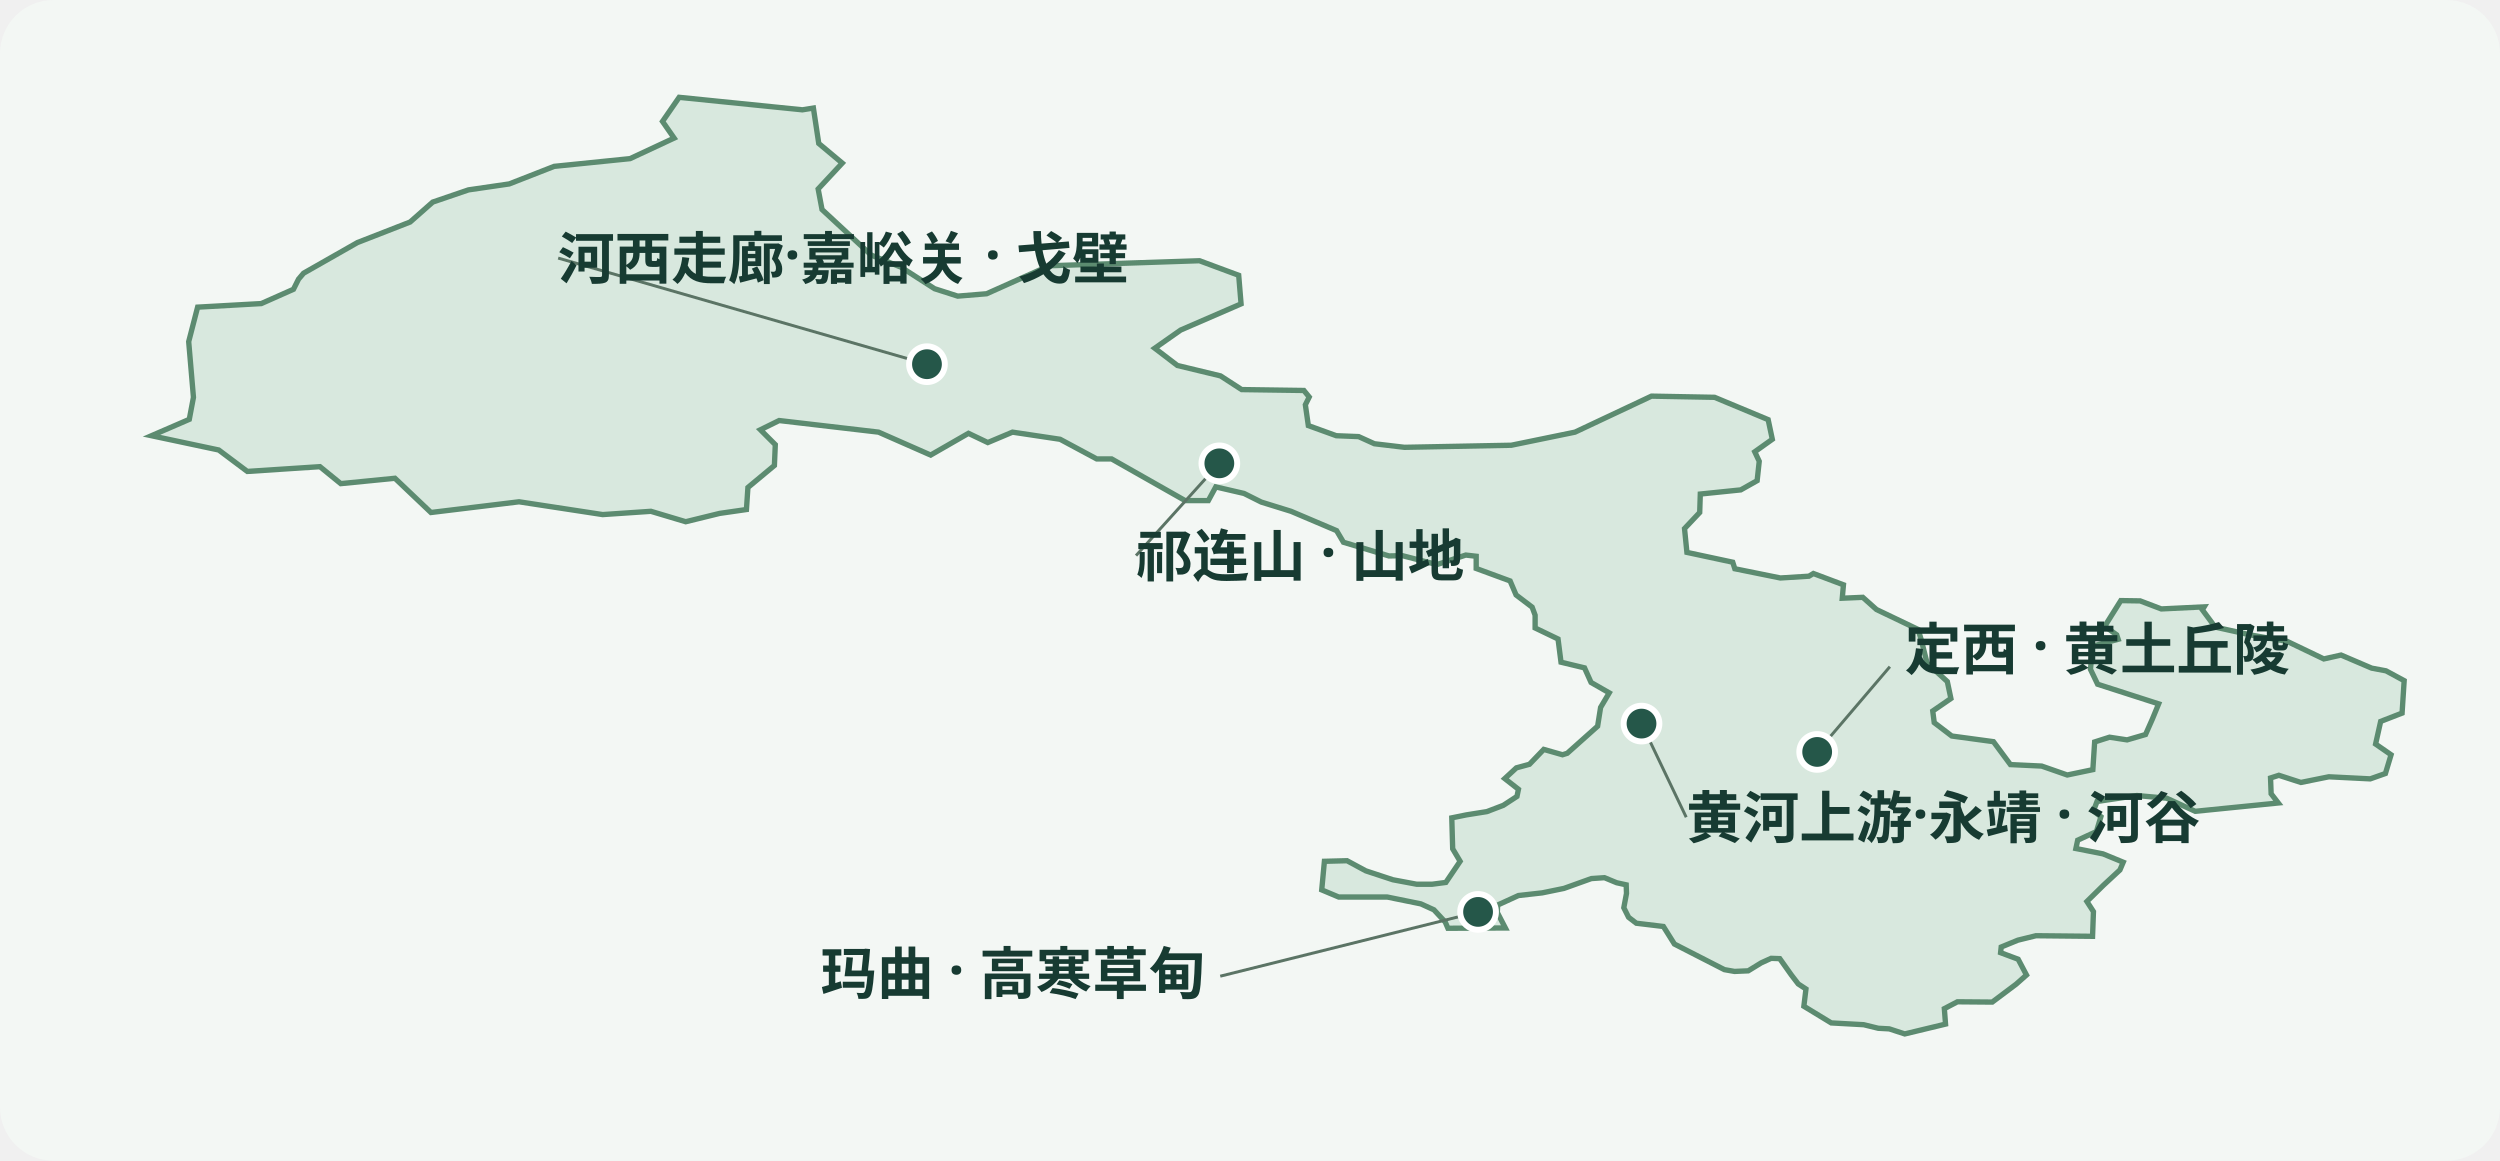
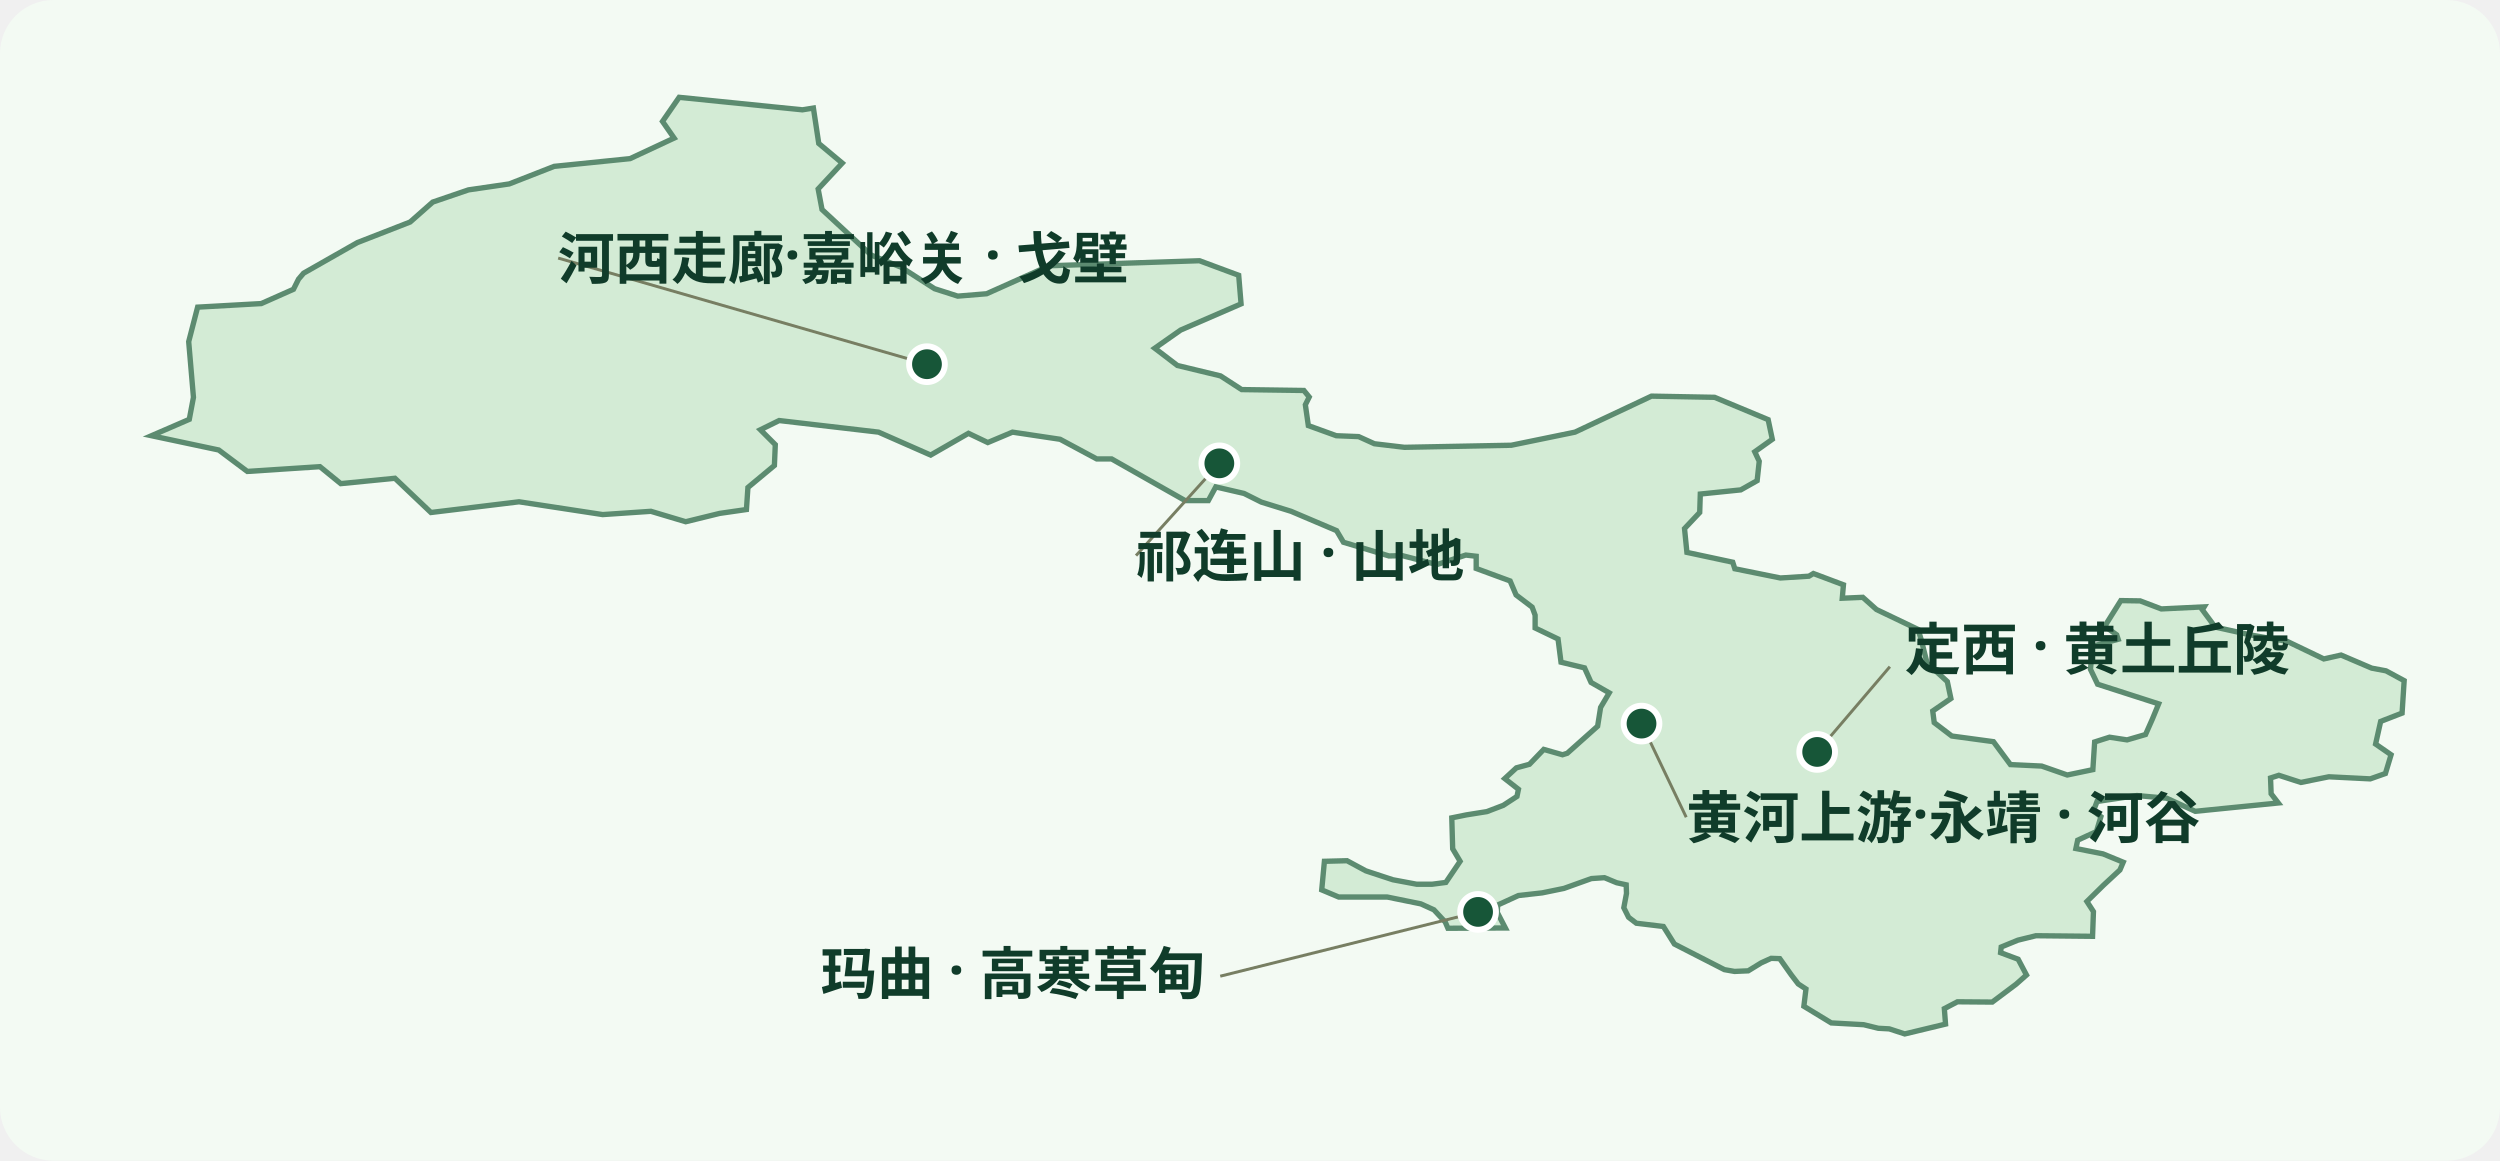
<svg xmlns="http://www.w3.org/2000/svg" viewBox="0 0 840 390" role="img" aria-labelledby="title desc">
-   <rect width="840" height="390" rx="18" fill="#f3f7f4" />
-   <path d="M 669.4,336.7 L 677.4,330.7 L 680.9,327.6 L 678.1,322.3 L 672.2,320.1 L 672.4,318.2 L 678.0,315.9 L 684.1,314.4 L 703.1,314.6 L 703.4,306.3 L 701.2,302.9 L 706.8,297.4 L 712.3,292.3 L 713.4,289.7 L 706.6,286.9 L 697.5,285.1 L 698.1,282.3 L 704.4,279.4 L 705.9,274.4 L 703.4,272.5 L 704.6,269.3 L 718.0,267.3 L 728.0,268.2 L 737.6,272.6 L 765.5,269.8 L 763.1,266.7 L 762.9,261.4 L 765.7,260.5 L 773.1,262.9 L 782.5,261.0 L 796.4,261.7 L 801.5,259.9 L 803.4,253.6 L 798.2,250.0 L 799.9,242.4 L 807.1,239.6 L 807.8,228.7 L 801.7,225.4 L 796.9,224.5 L 786.6,220.1 L 780.8,221.4 L 768.5,215.5 L 756.5,213.4 L 744.3,210.7 L 740.0,204.9 L 740.6,203.9 L 726.2,204.6 L 719.1,201.9 L 712.6,201.8 L 707.2,210.4 L 711.2,213.3 L 711.7,214.8 L 703.1,217.1 L 702.4,224.9 L 704.8,229.9 L 725.3,236.5 L 723.2,241.6 L 720.9,246.8 L 714.7,248.6 L 708.8,247.7 L 703.8,249.3 L 703.2,258.6 L 694.6,260.4 L 686.0,257.4 L 675.5,256.9 L 669.8,249.2 L 655.8,247.3 L 649.9,242.8 L 649.4,238.9 L 655.5,234.7 L 654.3,229.0 L 647.5,222.8 L 645.6,215.2 L 644.5,211.5 L 630.5,204.8 L 625.9,200.7 L 619.0,201.0 L 619.4,196.5 L 609.3,192.7 L 607.8,193.6 L 598.2,194.2 L 582.9,191.1 L 582.2,188.9 L 566.8,185.6 L 566.0,177.6 L 571.1,172.2 L 571.3,166.0 L 584.9,164.6 L 590.4,161.5 L 591.1,155.0 L 589.6,151.8 L 595.5,147.6 L 594.1,141.0 L 576.1,133.5 L 554.9,133.1 L 529.2,145.2 L 507.8,149.6 L 471.9,150.3 L 461.8,149.1 L 456.5,146.7 L 449.0,146.4 L 439.6,143.0 L 438.6,136.0 L 439.9,133.4 L 438.1,131.2 L 417.2,130.9 L 410.1,126.3 L 395.6,122.8 L 388.0,117.0 L 396.7,110.9 L 417.0,102.1 L 416.2,92.5 L 403.0,87.6 L 352.5,89.3 L 331.5,98.7 L 321.8,99.5 L 314.0,97.0 L 302.8,89.8 L 292.7,85.7 L 276.2,70.4 L 274.9,63.5 L 283.0,54.8 L 275.1,48.2 L 273.3,36.3 L 269.6,36.9 L 228.2,32.7 L 222.6,40.8 L 226.5,46.4 L 211.7,53.3 L 186.2,55.9 L 171.1,61.8 L 157.4,63.8 L 145.4,67.9 L 137.8,74.6 L 120.1,81.5 L 102.0,91.8 L 100.3,93.8 L 98.6,97.2 L 87.8,102.0 L 66.4,103.2 L 63.4,114.8 L 65.0,133.5 L 63.6,140.9 L 50.9,146.4 L 52.3,146.7 L 73.5,151.2 L 83.1,158.4 L 107.5,156.8 L 114.5,162.5 L 132.7,160.7 L 144.8,172.2 L 174.4,168.6 L 202.5,172.9 L 218.7,171.8 L 230.4,175.3 L 241.8,172.5 L 250.8,171.2 L 251.3,163.8 L 260.2,156.4 L 260.5,149.4 L 255.5,144.4 L 261.8,141.3 L 295.2,145.2 L 312.7,152.9 L 325.4,145.6 L 331.9,148.7 L 340.2,145.2 L 356.2,147.6 L 368.5,154.2 L 373.5,154.2 L 398.2,168.2 L 406.0,168.2 L 408.5,163.6 L 418.0,165.8 L 423.8,168.7 L 433.8,171.8 L 449.1,178.3 L 451.4,182.2 L 466.7,186.8 L 471.2,186.7 L 482.8,189.7 L 492.5,186.5 L 496.0,186.9 L 496.0,191.0 L 507.4,195.2 L 509.4,199.9 L 514.8,204.0 L 515.8,206.7 L 515.8,211.0 L 523.5,214.7 L 524.5,222.5 L 532.4,224.4 L 534.6,229.3 L 540.7,232.8 L 537.8,237.7 L 536.8,244.0 L 526.6,253.1 L 525.0,253.6 L 518.7,251.8 L 513.9,256.8 L 509.5,258.0 L 505.6,261.6 L 510.2,265.2 L 509.7,267.6 L 505.1,270.6 L 499.6,272.7 L 492.7,273.8 L 487.8,274.8 L 488.1,285.2 L 490.6,289.4 L 485.8,296.5 L 481.2,297.1 L 476.0,297.1 L 468.0,295.6 L 458.9,292.6 L 452.6,289.2 L 445.0,289.4 L 444.1,299.0 L 449.8,301.4 L 466.1,301.4 L 477.4,303.7 L 481.8,305.7 L 485.6,309.8 L 486.5,311.9 L 505.3,311.8 L 505.8,311.8 L 503.1,306.6 L 503.2,304.1 L 510.2,300.9 L 518.2,300.0 L 525.5,298.5 L 534.7,295.2 L 539.1,294.9 L 543.2,296.6 L 546.4,297.3 L 546.5,300.2 L 545.6,305.0 L 547.2,308.2 L 549.8,310.2 L 558.9,311.3 L 562.6,317.2 L 579.4,325.8 L 582.8,326.4 L 587.4,326.2 L 591.8,323.5 L 595.1,322.0 L 598.0,322.1 L 601.9,327.6 L 604.2,330.6 L 606.8,332.3 L 606.1,338.1 L 615.3,343.7 L 626.2,344.3 L 631.1,345.5 L 634.8,345.7 L 640.0,347.4 L 653.7,344.1 L 653.3,338.9 L 657.7,336.6 L 669.4,336.7 Z" fill="#d8e8de" stroke="#5c8b70" stroke-width="1.8" fill-rule="evenodd" />
+   <rect width="840" height="390" rx="18" fill="#f3faf3" />
+   <path d="M 669.4,336.7 L 677.4,330.7 L 680.9,327.6 L 678.1,322.3 L 672.2,320.1 L 672.4,318.2 L 678.0,315.9 L 684.1,314.4 L 703.1,314.6 L 703.4,306.3 L 701.2,302.9 L 706.8,297.4 L 712.3,292.3 L 713.4,289.7 L 706.6,286.9 L 697.5,285.1 L 698.1,282.3 L 704.4,279.4 L 705.9,274.4 L 703.4,272.5 L 704.6,269.3 L 718.0,267.3 L 728.0,268.2 L 737.6,272.6 L 765.5,269.8 L 763.1,266.7 L 762.9,261.4 L 765.7,260.5 L 773.1,262.9 L 782.5,261.0 L 796.4,261.7 L 801.5,259.9 L 803.4,253.6 L 798.2,250.0 L 799.9,242.4 L 807.1,239.6 L 807.8,228.7 L 801.7,225.4 L 796.9,224.5 L 786.6,220.1 L 780.8,221.4 L 768.5,215.5 L 756.5,213.4 L 744.3,210.7 L 740.0,204.9 L 740.6,203.9 L 726.2,204.6 L 719.1,201.9 L 712.6,201.8 L 707.2,210.4 L 711.2,213.3 L 711.7,214.8 L 703.1,217.1 L 702.4,224.9 L 704.8,229.9 L 725.3,236.5 L 723.2,241.6 L 720.9,246.8 L 714.7,248.6 L 708.8,247.7 L 703.8,249.3 L 703.2,258.6 L 694.6,260.4 L 686.0,257.4 L 675.5,256.9 L 669.8,249.2 L 655.8,247.3 L 649.9,242.8 L 649.4,238.9 L 655.5,234.7 L 654.3,229.0 L 647.5,222.8 L 645.6,215.2 L 644.5,211.5 L 630.5,204.8 L 625.9,200.7 L 619.0,201.0 L 619.4,196.5 L 609.3,192.7 L 607.8,193.6 L 598.2,194.2 L 582.9,191.1 L 582.2,188.9 L 566.8,185.6 L 566.0,177.6 L 571.1,172.2 L 571.3,166.0 L 584.9,164.6 L 590.4,161.5 L 591.1,155.0 L 589.6,151.8 L 595.5,147.6 L 594.1,141.0 L 576.1,133.5 L 554.9,133.1 L 529.2,145.2 L 507.8,149.6 L 471.9,150.3 L 461.8,149.1 L 456.5,146.7 L 449.0,146.4 L 439.6,143.0 L 438.6,136.0 L 439.9,133.4 L 438.1,131.2 L 417.2,130.9 L 410.1,126.3 L 395.6,122.8 L 388.0,117.0 L 396.7,110.9 L 417.0,102.1 L 416.2,92.5 L 403.0,87.6 L 352.5,89.3 L 331.5,98.7 L 321.8,99.5 L 314.0,97.0 L 302.8,89.8 L 292.7,85.7 L 276.2,70.4 L 274.9,63.5 L 283.0,54.8 L 275.1,48.2 L 273.3,36.3 L 269.6,36.9 L 228.2,32.7 L 222.6,40.8 L 226.5,46.4 L 211.7,53.3 L 186.2,55.9 L 171.1,61.8 L 157.4,63.8 L 145.4,67.9 L 137.8,74.6 L 120.1,81.5 L 102.0,91.8 L 100.3,93.8 L 98.6,97.2 L 87.8,102.0 L 66.4,103.2 L 63.4,114.8 L 65.0,133.5 L 63.6,140.9 L 50.9,146.4 L 52.3,146.7 L 73.5,151.2 L 83.1,158.4 L 107.5,156.8 L 114.5,162.5 L 132.7,160.7 L 144.8,172.2 L 174.4,168.6 L 202.5,172.9 L 218.7,171.8 L 230.4,175.3 L 241.8,172.5 L 250.8,171.2 L 251.3,163.8 L 260.2,156.4 L 260.5,149.4 L 255.5,144.4 L 261.8,141.3 L 295.2,145.2 L 312.7,152.9 L 325.4,145.6 L 331.9,148.7 L 340.2,145.2 L 356.2,147.6 L 368.5,154.2 L 373.5,154.2 L 398.2,168.2 L 406.0,168.2 L 408.5,163.6 L 418.0,165.8 L 423.8,168.7 L 433.8,171.8 L 449.1,178.3 L 451.4,182.2 L 466.7,186.8 L 471.2,186.7 L 482.8,189.7 L 492.5,186.5 L 496.0,186.9 L 496.0,191.0 L 507.4,195.2 L 509.4,199.9 L 514.8,204.0 L 515.8,206.7 L 515.8,211.0 L 523.5,214.7 L 524.5,222.5 L 532.4,224.4 L 534.6,229.3 L 540.7,232.8 L 537.8,237.7 L 536.8,244.0 L 526.6,253.1 L 525.0,253.6 L 518.7,251.8 L 513.9,256.8 L 509.5,258.0 L 505.6,261.6 L 510.2,265.2 L 509.7,267.6 L 505.1,270.6 L 499.6,272.7 L 492.7,273.8 L 487.8,274.8 L 488.1,285.2 L 490.6,289.4 L 485.8,296.5 L 481.2,297.1 L 476.0,297.1 L 468.0,295.6 L 458.9,292.6 L 452.6,289.2 L 445.0,289.4 L 444.1,299.0 L 449.8,301.4 L 466.1,301.4 L 477.4,303.7 L 481.8,305.7 L 485.6,309.8 L 486.5,311.9 L 505.3,311.8 L 505.8,311.8 L 503.1,306.6 L 503.2,304.1 L 510.2,300.9 L 518.2,300.0 L 525.5,298.5 L 534.7,295.2 L 539.1,294.9 L 543.2,296.6 L 546.4,297.3 L 546.5,300.2 L 545.6,305.0 L 547.2,308.2 L 549.8,310.2 L 558.9,311.3 L 562.6,317.2 L 579.4,325.8 L 582.8,326.4 L 587.4,326.2 L 591.8,323.5 L 595.1,322.0 L 598.0,322.1 L 601.9,327.6 L 604.2,330.6 L 606.8,332.3 L 606.1,338.1 L 615.3,343.7 L 626.2,344.3 L 631.1,345.5 L 634.8,345.7 L 640.0,347.4 L 653.7,344.1 L 653.3,338.9 L 657.7,336.6 L 669.4,336.7 Z" fill="#d3ebd5" stroke="#5c8b70" stroke-width="1.8" fill-rule="evenodd" />
  <a href="../pages/terrain.html?example=hexi" aria-label="河西走廊·嘉峪关，戈壁">
-     <line x1="311.46" y1="122.37" x2="187.54" y2="86.711" stroke="#5b7465" />
-     <circle cx="311.46" cy="122.37" r="6" fill="#255749" stroke="white" stroke-width="2" />
-     <text x="187.54" y="93.711" font-size="19" font-weight="700" fill="#173b32" font-family="sans-serif">河西走廊·嘉峪关 · 戈壁</text>
+     <line x1="311.46" y1="122.37" x2="187.54" y2="86.711" stroke="#777e62" />
+     <circle cx="311.46" cy="122.37" r="6" fill="#175638" stroke="white" stroke-width="2" />
+     <text x="187.54" y="93.711" font-size="19" font-weight="700" fill="#103c2a" font-family="sans-serif">河西走廊·嘉峪关 · 戈壁</text>
  </a>
  <a href="../pages/terrain.html?example=qilian" aria-label="祁连山，山地">
-     <line x1="409.699" y1="155.682" x2="381.699" y2="186.682" stroke="#5b7465" />
-     <circle cx="409.699" cy="155.682" r="6" fill="#255749" stroke="white" stroke-width="2" />
-     <text x="381.699" y="193.682" font-size="19" font-weight="700" fill="#173b32" font-family="sans-serif">祁连山 · 山地</text>
+     <line x1="409.699" y1="155.682" x2="381.699" y2="186.682" stroke="#777e62" />
+     <circle cx="409.699" cy="155.682" r="6" fill="#175638" stroke="white" stroke-width="2" />
+     <text x="381.699" y="193.682" font-size="19" font-weight="700" fill="#103c2a" font-family="sans-serif">祁连山 · 山地</text>
  </a>
  <a href="../pages/terrain.html?example=yellow" aria-label="黄河上游·永靖，河谷">
-     <line x1="551.55" y1="243.13" x2="566.574" y2="274.597" stroke="#5b7465" />
-     <circle cx="551.55" cy="243.13" r="6" fill="#255749" stroke="white" stroke-width="2" />
-     <text x="566.574" y="281.597" font-size="19" font-weight="700" fill="#173b32" font-family="sans-serif">黄河上游·永靖 · 河谷</text>
+     <line x1="551.55" y1="243.13" x2="566.574" y2="274.597" stroke="#777e62" />
+     <circle cx="551.55" cy="243.13" r="6" fill="#175638" stroke="white" stroke-width="2" />
+     <text x="566.574" y="281.597" font-size="19" font-weight="700" fill="#103c2a" font-family="sans-serif">黄河上游·永靖 · 河谷</text>
  </a>
  <a href="../pages/terrain.html?example=dingxi" aria-label="定西，黄土丘陵沟壑">
-     <line x1="610.57" y1="252.65" x2="635" y2="224" stroke="#5b7465" />
-     <circle cx="610.57" cy="252.65" r="6" fill="#255749" stroke="white" stroke-width="2" />
-     <text x="640" y="225" font-size="19" font-weight="700" fill="#173b32" font-family="sans-serif">定西 · 黄土丘陵</text>
+     <line x1="610.57" y1="252.65" x2="635" y2="224" stroke="#777e62" />
+     <circle cx="610.57" cy="252.65" r="6" fill="#175638" stroke="white" stroke-width="2" />
+     <text x="640" y="225" font-size="19" font-weight="700" fill="#103c2a" font-family="sans-serif">定西 · 黄土丘陵</text>
  </a>
  <a href="../pages/terrain.html?example=maqu" aria-label="玛曲，高寒草甸">
-     <line x1="496.63" y1="306.40" x2="410" y2="328" stroke="#5b7465" />
-     <circle cx="496.63" cy="306.40" r="6" fill="#255749" stroke="white" stroke-width="2" />
-     <text x="405" y="334" text-anchor="end" font-size="19" font-weight="700" fill="#173b32" font-family="sans-serif">玛曲 · 高寒草甸</text>
+     <line x1="496.63" y1="306.40" x2="410" y2="328" stroke="#777e62" />
+     <circle cx="496.63" cy="306.40" r="6" fill="#175638" stroke="white" stroke-width="2" />
+     <text x="405" y="334" text-anchor="end" font-size="19" font-weight="700" fill="#103c2a" font-family="sans-serif">玛曲 · 高寒草甸</text>
  </a>
</svg>
